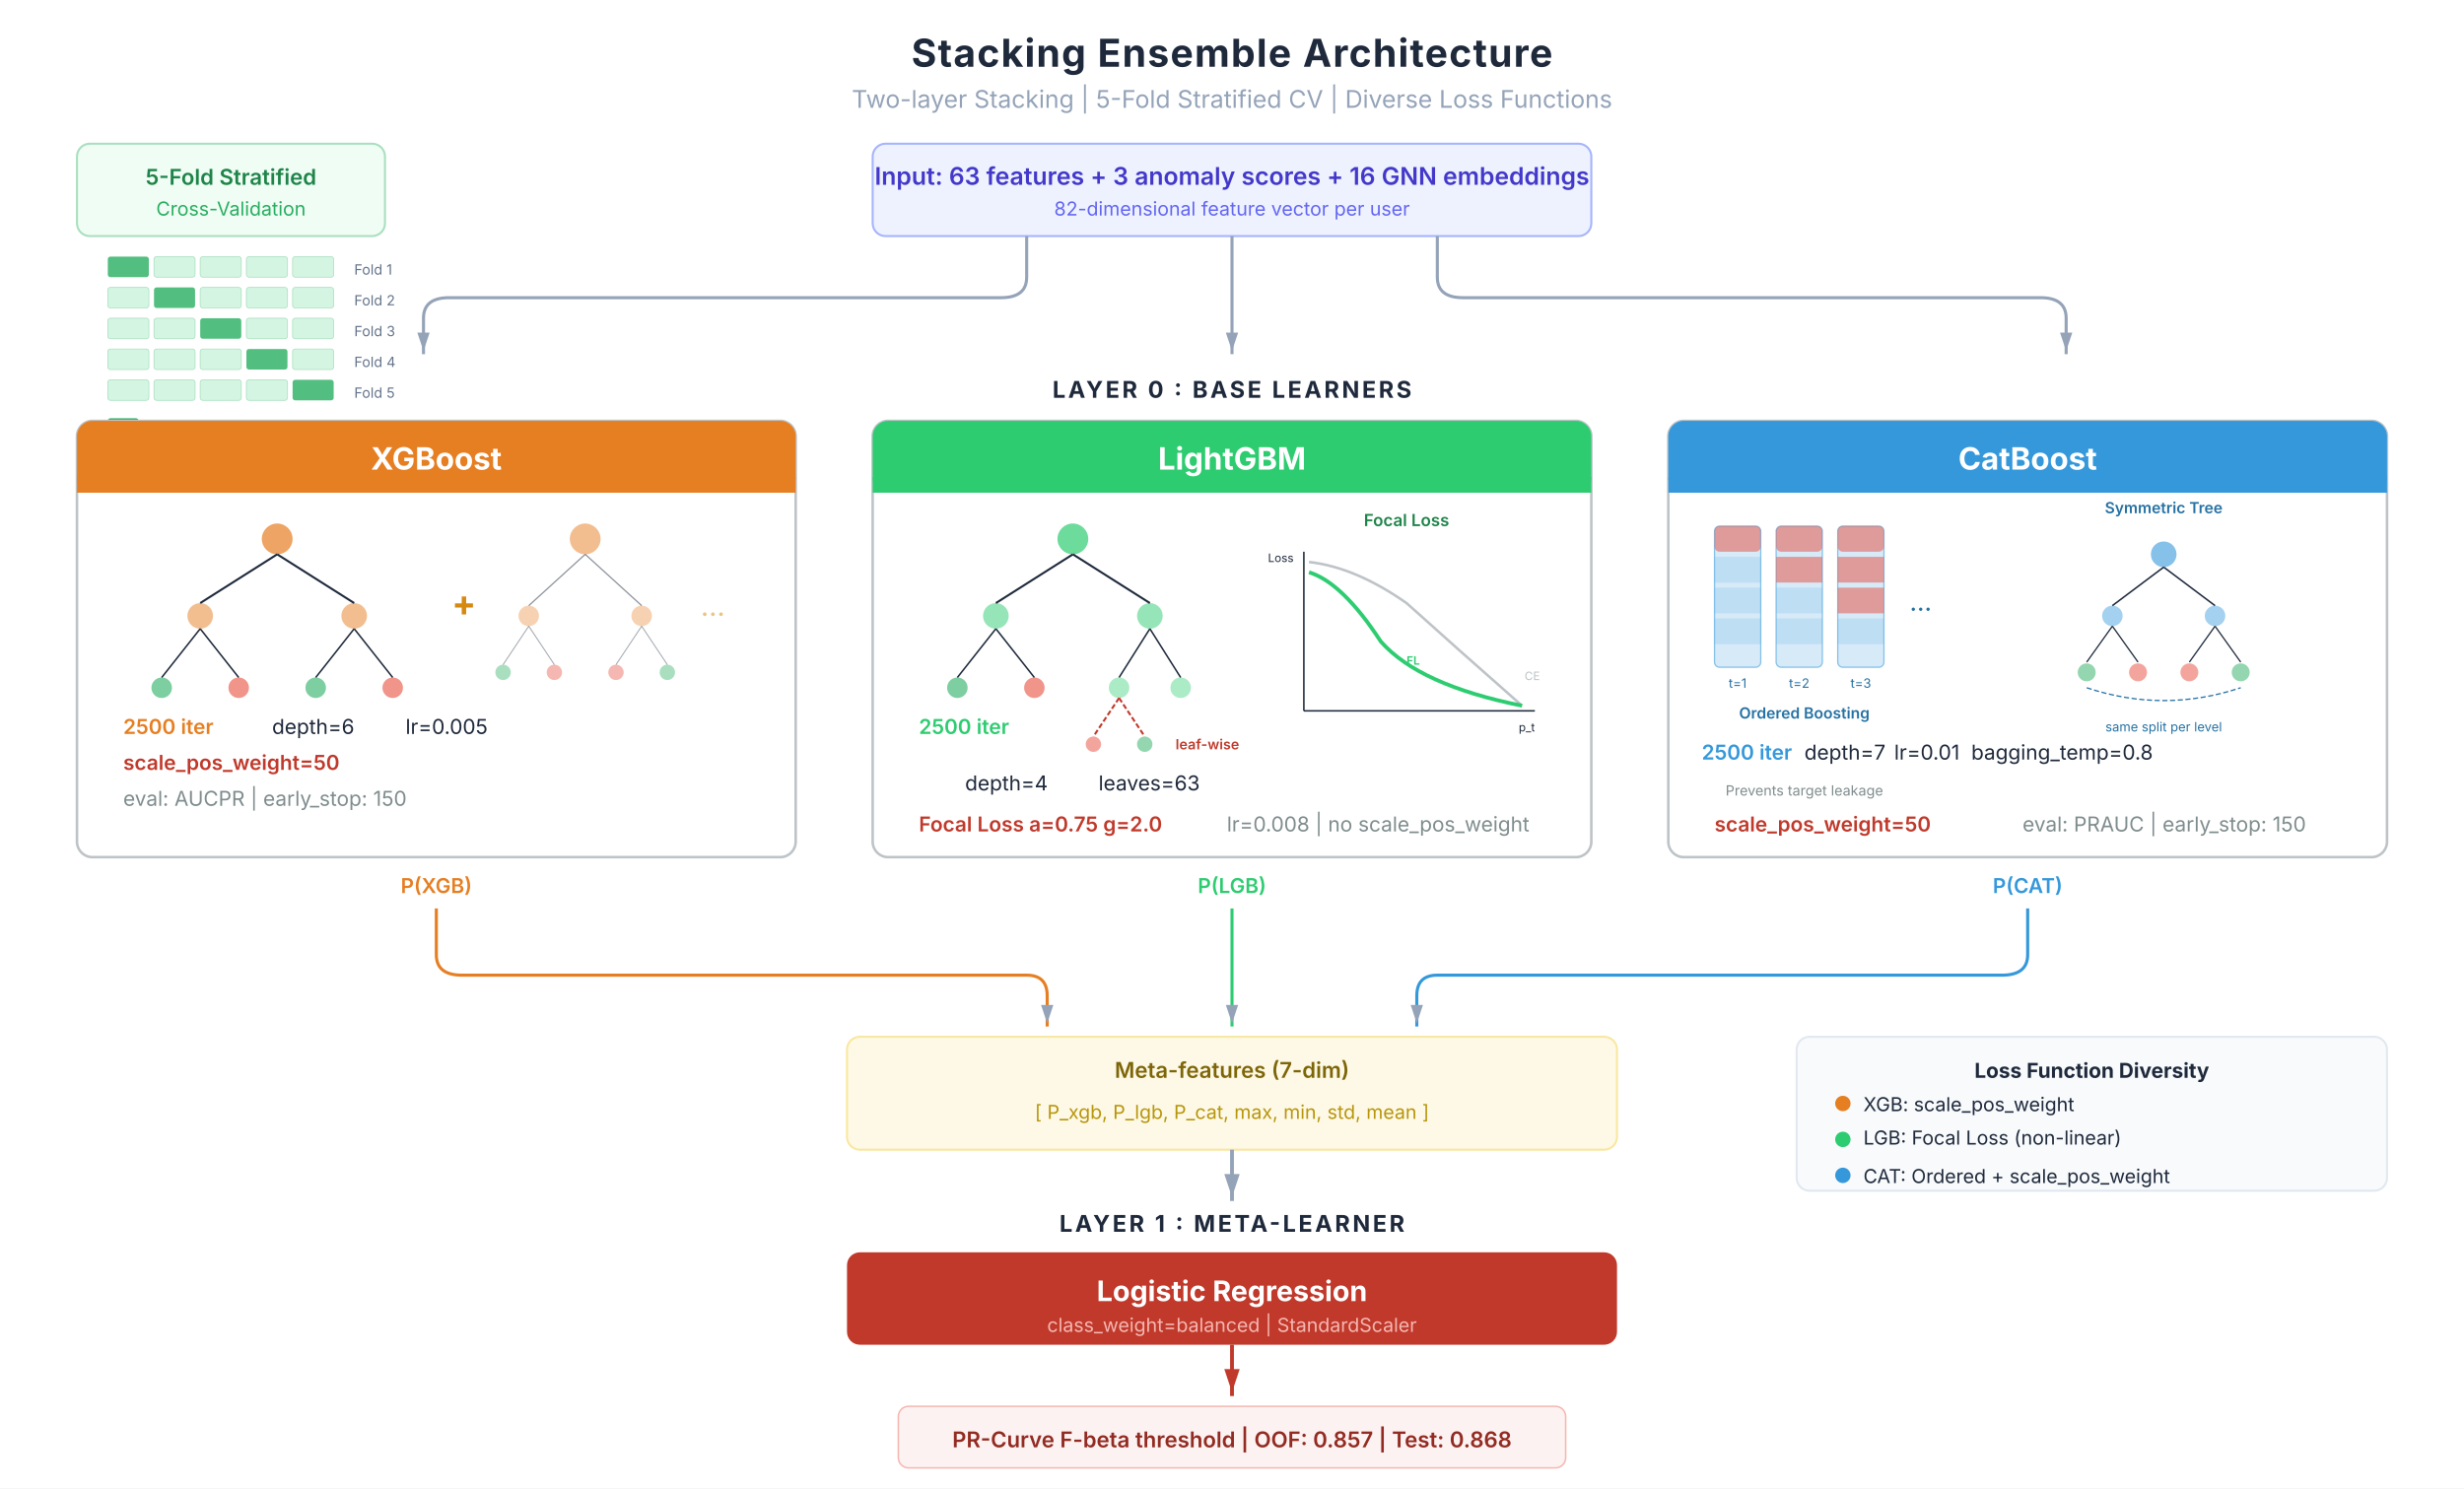
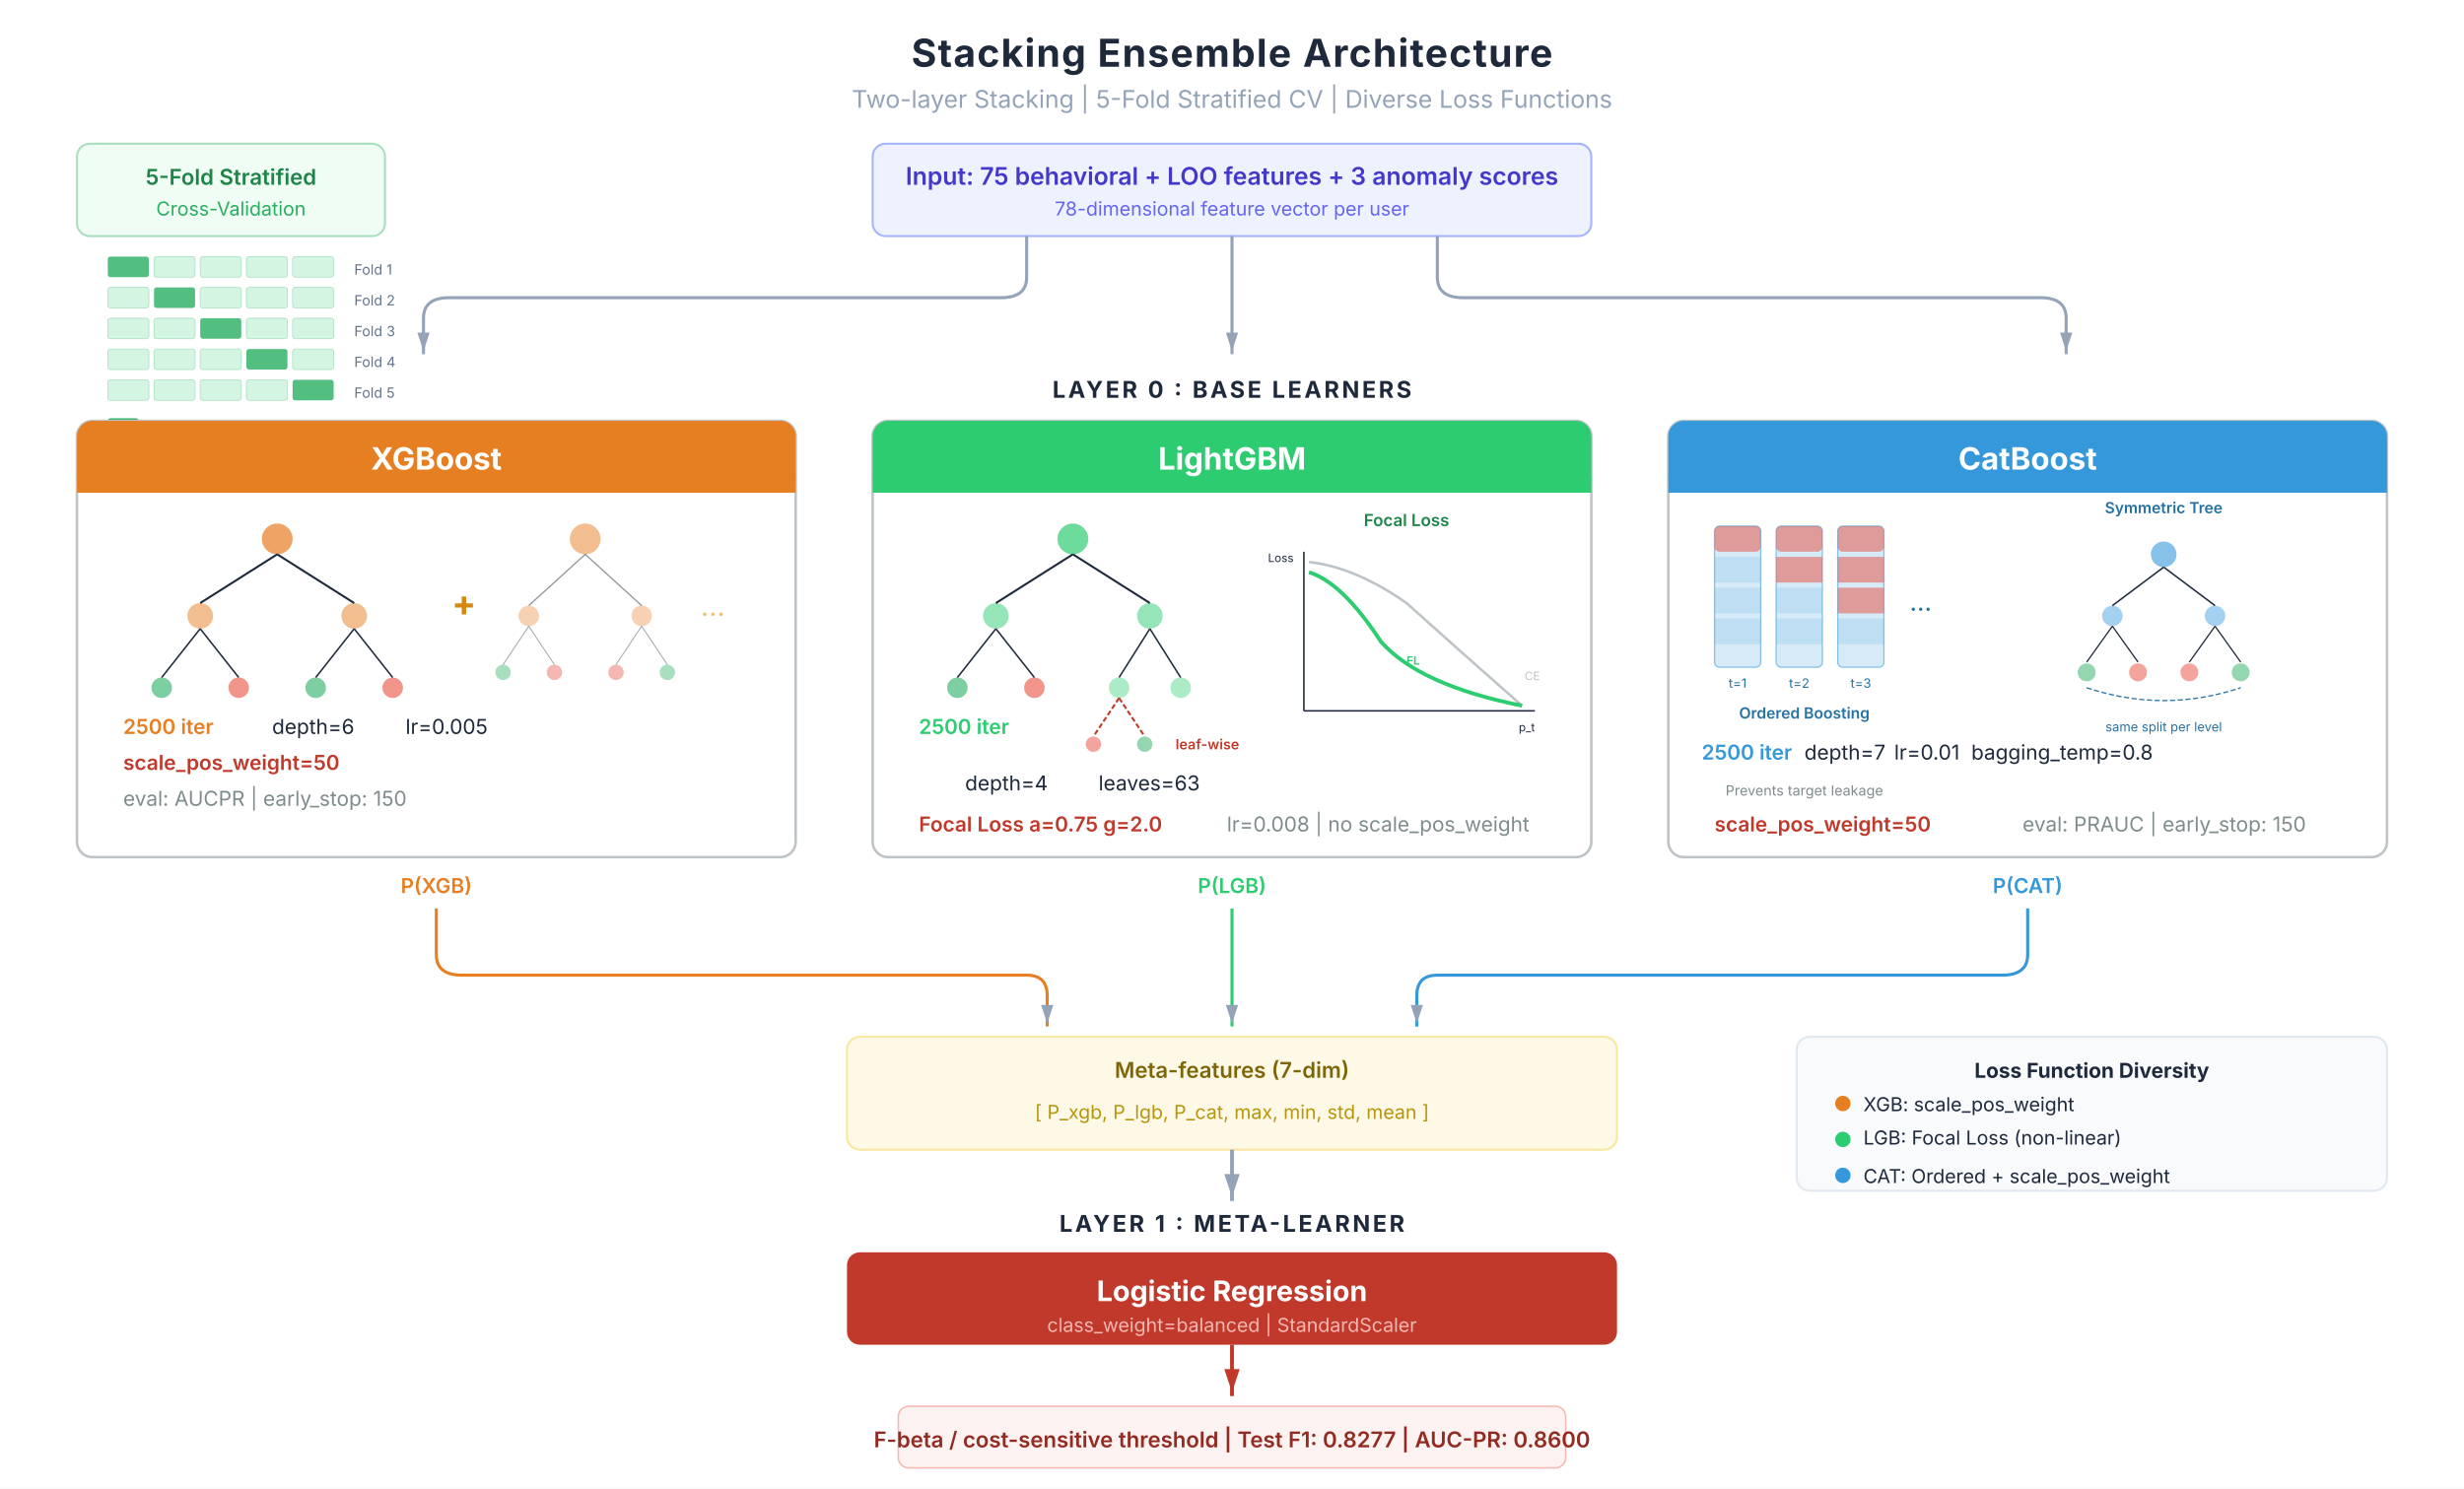
<svg xmlns="http://www.w3.org/2000/svg" viewBox="0 0 960 580" font-family="'Inter','SF Pro Display','Noto Sans TC','PingFang TC',system-ui,sans-serif">
  <defs>
    <marker id="af" markerWidth="7" markerHeight="5" refX="7" refY="2.5" orient="auto">
      <path d="M0,0.5 L6,2.5 L0,4.5" fill="#94a3b8" />
    </marker>
    <marker id="afR" markerWidth="7" markerHeight="5" refX="7" refY="2.5" orient="auto">
      <path d="M0,0.5 L6,2.5 L0,4.5" fill="#c0392b" />
    </marker>
  </defs>
  <rect width="960" height="580" fill="#fff" />
  <text x="480" y="26" text-anchor="middle" font-size="15" font-weight="700" fill="#1e293b" letter-spacing="0.5">Stacking Ensemble Architecture</text>
  <text x="480" y="42" text-anchor="middle" font-size="9.5" fill="#94a3b8">Two-layer Stacking  |  5-Fold Stratified CV  |  Diverse Loss Functions</text>
  <rect x="340" y="56" width="280" height="36" rx="5" fill="#eef2ff" stroke="#a5b4fc" stroke-width="0.8" />
-   <text x="480" y="72" text-anchor="middle" font-size="9.5" font-weight="600" fill="#4338ca">Input: 63 features + 3 anomaly scores + 16 GNN embeddings</text>
-   <text x="480" y="84" text-anchor="middle" font-size="7.5" fill="#6366f1">82-dimensional feature vector per user</text>
+   <text x="480" y="72" text-anchor="middle" font-size="9.5" font-weight="600" fill="#4338ca">Input: 75 behavioral + LOO features + 3 anomaly scores</text>
+   <text x="480" y="84" text-anchor="middle" font-size="7.5" fill="#6366f1">78-dimensional feature vector per user</text>
  <path d="M 400 92 L 400 108 Q 400 116 390 116 L 175 116 Q 165 116 165 124 L 165 138" fill="none" stroke="#94a3b8" stroke-width="1.2" marker-end="url(#af)" />
  <path d="M 480 92 L 480 138" fill="none" stroke="#94a3b8" stroke-width="1.2" marker-end="url(#af)" />
  <path d="M 560 92 L 560 108 Q 560 116 570 116 L 795 116 Q 805 116 805 124 L 805 138" fill="none" stroke="#94a3b8" stroke-width="1.2" marker-end="url(#af)" />
  <rect x="30" y="56" width="120" height="36" rx="5" fill="#f0fdf4" stroke="#a9dfbf" stroke-width="0.8" />
  <text x="90" y="72" text-anchor="middle" font-size="8.5" font-weight="600" fill="#1e8449">5-Fold Stratified</text>
  <text x="90" y="84" text-anchor="middle" font-size="7.5" fill="#27ae60">Cross-Validation</text>
  <g transform="translate(42, 100)">
    <rect x="0" y="0" width="16" height="8" rx="1" fill="#27ae60" opacity="0.8" />
    <rect x="18" y="0" width="16" height="8" rx="1" fill="#d5f5e3" stroke="#a9dfbf" stroke-width="0.3" />
    <rect x="36" y="0" width="16" height="8" rx="1" fill="#d5f5e3" stroke="#a9dfbf" stroke-width="0.3" />
    <rect x="54" y="0" width="16" height="8" rx="1" fill="#d5f5e3" stroke="#a9dfbf" stroke-width="0.3" />
    <rect x="72" y="0" width="16" height="8" rx="1" fill="#d5f5e3" stroke="#a9dfbf" stroke-width="0.3" />
    <text x="96" y="7" font-size="5.5" fill="#64748b">Fold 1</text>
    <rect x="0" y="12" width="16" height="8" rx="1" fill="#d5f5e3" stroke="#a9dfbf" stroke-width="0.3" />
    <rect x="18" y="12" width="16" height="8" rx="1" fill="#27ae60" opacity="0.8" />
    <rect x="36" y="12" width="16" height="8" rx="1" fill="#d5f5e3" stroke="#a9dfbf" stroke-width="0.3" />
    <rect x="54" y="12" width="16" height="8" rx="1" fill="#d5f5e3" stroke="#a9dfbf" stroke-width="0.3" />
    <rect x="72" y="12" width="16" height="8" rx="1" fill="#d5f5e3" stroke="#a9dfbf" stroke-width="0.3" />
    <text x="96" y="19" font-size="5.5" fill="#64748b">Fold 2</text>
    <rect x="0" y="24" width="16" height="8" rx="1" fill="#d5f5e3" stroke="#a9dfbf" stroke-width="0.3" />
    <rect x="18" y="24" width="16" height="8" rx="1" fill="#d5f5e3" stroke="#a9dfbf" stroke-width="0.3" />
    <rect x="36" y="24" width="16" height="8" rx="1" fill="#27ae60" opacity="0.8" />
    <rect x="54" y="24" width="16" height="8" rx="1" fill="#d5f5e3" stroke="#a9dfbf" stroke-width="0.3" />
    <rect x="72" y="24" width="16" height="8" rx="1" fill="#d5f5e3" stroke="#a9dfbf" stroke-width="0.3" />
    <text x="96" y="31" font-size="5.5" fill="#64748b">Fold 3</text>
    <rect x="0" y="36" width="16" height="8" rx="1" fill="#d5f5e3" stroke="#a9dfbf" stroke-width="0.3" />
    <rect x="18" y="36" width="16" height="8" rx="1" fill="#d5f5e3" stroke="#a9dfbf" stroke-width="0.3" />
    <rect x="36" y="36" width="16" height="8" rx="1" fill="#d5f5e3" stroke="#a9dfbf" stroke-width="0.3" />
    <rect x="54" y="36" width="16" height="8" rx="1" fill="#27ae60" opacity="0.8" />
    <rect x="72" y="36" width="16" height="8" rx="1" fill="#d5f5e3" stroke="#a9dfbf" stroke-width="0.3" />
    <text x="96" y="43" font-size="5.5" fill="#64748b">Fold 4</text>
    <rect x="0" y="48" width="16" height="8" rx="1" fill="#d5f5e3" stroke="#a9dfbf" stroke-width="0.3" />
    <rect x="18" y="48" width="16" height="8" rx="1" fill="#d5f5e3" stroke="#a9dfbf" stroke-width="0.3" />
    <rect x="36" y="48" width="16" height="8" rx="1" fill="#d5f5e3" stroke="#a9dfbf" stroke-width="0.3" />
    <rect x="54" y="48" width="16" height="8" rx="1" fill="#d5f5e3" stroke="#a9dfbf" stroke-width="0.3" />
    <rect x="72" y="48" width="16" height="8" rx="1" fill="#27ae60" opacity="0.8" />
    <text x="96" y="55" font-size="5.5" fill="#64748b">Fold 5</text>
    <rect x="0" y="63" width="12" height="6" rx="1" fill="#27ae60" />
    <text x="16" y="68" font-size="5" fill="#64748b">= validation fold</text>
  </g>
  <text x="480" y="155" text-anchor="middle" font-size="9" font-weight="700" fill="#1e293b" letter-spacing="1">LAYER 0 : BASE LEARNERS</text>
  <rect x="30" y="164" width="280" height="170" rx="6" fill="#fff" stroke="#bdc3c7" stroke-width="1" />
  <rect x="30" y="164" width="280" height="28" rx="6" fill="#e67e22" />
  <rect x="30" y="186" width="280" height="6" fill="#e67e22" />
  <text x="170" y="183" text-anchor="middle" font-size="12" font-weight="700" fill="#fff">XGBoost</text>
  <g transform="translate(48, 200)">
    <circle cx="60" cy="10" r="6" fill="#e67e22" opacity="0.7" />
    <circle cx="30" cy="40" r="5" fill="#e67e22" opacity="0.5" />
    <circle cx="90" cy="40" r="5" fill="#e67e22" opacity="0.5" />
    <circle cx="15" cy="68" r="4" fill="#27ae60" opacity="0.6" />
    <circle cx="45" cy="68" r="4" fill="#e74c3c" opacity="0.6" />
    <circle cx="75" cy="68" r="4" fill="#27ae60" opacity="0.6" />
    <circle cx="105" cy="68" r="4" fill="#e74c3c" opacity="0.6" />
    <line x1="60" y1="16" x2="30" y2="35" stroke="#1e293b" stroke-width="0.8" />
    <line x1="60" y1="16" x2="90" y2="35" stroke="#1e293b" stroke-width="0.8" />
    <line x1="30" y1="45" x2="15" y2="64" stroke="#1e293b" stroke-width="0.6" />
    <line x1="30" y1="45" x2="45" y2="64" stroke="#1e293b" stroke-width="0.6" />
    <line x1="90" y1="45" x2="75" y2="64" stroke="#1e293b" stroke-width="0.6" />
    <line x1="90" y1="45" x2="105" y2="64" stroke="#1e293b" stroke-width="0.6" />
    <text x="128" y="40" font-size="14" fill="#d68910" font-weight="700">+</text>
    <circle cx="180" cy="10" r="6" fill="#e67e22" opacity="0.5" />
    <circle cx="158" cy="40" r="4" fill="#e67e22" opacity="0.35" />
    <circle cx="202" cy="40" r="4" fill="#e67e22" opacity="0.35" />
    <circle cx="148" cy="62" r="3" fill="#27ae60" opacity="0.4" />
    <circle cx="168" cy="62" r="3" fill="#e74c3c" opacity="0.4" />
    <circle cx="192" cy="62" r="3" fill="#e74c3c" opacity="0.4" />
    <circle cx="212" cy="62" r="3" fill="#27ae60" opacity="0.4" />
    <line x1="180" y1="16" x2="158" y2="36" stroke="#1e293b" stroke-width="0.5" opacity="0.5" />
    <line x1="180" y1="16" x2="202" y2="36" stroke="#1e293b" stroke-width="0.5" opacity="0.5" />
    <line x1="158" y1="44" x2="148" y2="59" stroke="#1e293b" stroke-width="0.4" opacity="0.4" />
    <line x1="158" y1="44" x2="168" y2="59" stroke="#1e293b" stroke-width="0.4" opacity="0.4" />
    <line x1="202" y1="44" x2="192" y2="59" stroke="#1e293b" stroke-width="0.4" opacity="0.4" />
    <line x1="202" y1="44" x2="212" y2="59" stroke="#1e293b" stroke-width="0.4" opacity="0.4" />
    <text x="225" y="40" font-size="11" fill="#d68910" opacity="0.5">...</text>
  </g>
  <g transform="translate(48, 286)" font-size="8" fill="#1e293b">
    <text x="0" y="0" font-weight="600" fill="#e67e22">2500 iter</text>
    <text x="58" y="0">depth=6</text>
    <text x="110" y="0">lr=0.005</text>
    <text x="0" y="14" font-weight="600" fill="#c0392b">scale_pos_weight=50</text>
    <text x="0" y="28" fill="#7f8c8d">eval: AUCPR  |  early_stop: 150</text>
  </g>
  <rect x="340" y="164" width="280" height="170" rx="6" fill="#fff" stroke="#bdc3c7" stroke-width="1" />
  <rect x="340" y="164" width="280" height="28" rx="6" fill="#2ecc71" />
  <rect x="340" y="186" width="280" height="6" fill="#2ecc71" />
  <text x="480" y="183" text-anchor="middle" font-size="12" font-weight="700" fill="#fff">LightGBM</text>
  <g transform="translate(358, 200)">
    <circle cx="60" cy="10" r="6" fill="#2ecc71" opacity="0.7" />
    <circle cx="30" cy="40" r="5" fill="#2ecc71" opacity="0.5" />
    <circle cx="90" cy="40" r="5" fill="#2ecc71" opacity="0.5" />
    <circle cx="15" cy="68" r="4" fill="#27ae60" opacity="0.6" />
    <circle cx="45" cy="68" r="4" fill="#e74c3c" opacity="0.6" />
    <circle cx="78" cy="68" r="4" fill="#2ecc71" opacity="0.4" />
    <circle cx="102" cy="68" r="4" fill="#2ecc71" opacity="0.4" />
    <circle cx="68" cy="90" r="3" fill="#e74c3c" opacity="0.5" />
    <circle cx="88" cy="90" r="3" fill="#27ae60" opacity="0.5" />
    <line x1="60" y1="16" x2="30" y2="35" stroke="#1e293b" stroke-width="0.8" />
    <line x1="60" y1="16" x2="90" y2="35" stroke="#1e293b" stroke-width="0.8" />
    <line x1="30" y1="45" x2="15" y2="64" stroke="#1e293b" stroke-width="0.6" />
    <line x1="30" y1="45" x2="45" y2="64" stroke="#1e293b" stroke-width="0.6" />
    <line x1="90" y1="45" x2="78" y2="64" stroke="#1e293b" stroke-width="0.6" />
    <line x1="90" y1="45" x2="102" y2="64" stroke="#1e293b" stroke-width="0.6" />
    <line x1="78" y1="72" x2="68" y2="87" stroke="#c0392b" stroke-width="0.8" stroke-dasharray="2,1" />
    <line x1="78" y1="72" x2="88" y2="87" stroke="#c0392b" stroke-width="0.8" stroke-dasharray="2,1" />
    <text x="100" y="92" font-size="5.5" fill="#c0392b" font-weight="600">leaf-wise</text>
    <g transform="translate(140, 5)">
      <text x="50" y="0" text-anchor="middle" font-size="6.5" fill="#1e8449" font-weight="600">Focal Loss</text>
      <line x1="10" y1="10" x2="10" y2="72" stroke="#1e293b" stroke-width="0.6" />
      <line x1="10" y1="72" x2="100" y2="72" stroke="#1e293b" stroke-width="0.6" />
      <text x="6" y="14" text-anchor="end" font-size="4.5" fill="#1e293b">Loss</text>
      <text x="100" y="80" text-anchor="end" font-size="4.5" fill="#1e293b">p_t</text>
      <path d="M 12,14 Q 30,16 50,30 Q 70,48 95,70" fill="none" stroke="#bdc3c7" stroke-width="1" />
      <text x="96" y="60" font-size="4.5" fill="#bdc3c7">CE</text>
      <path d="M 12,18 Q 25,22 40,45 Q 55,62 95,70" fill="none" stroke="#2ecc71" stroke-width="1.5" />
      <text x="50" y="54" font-size="4.5" fill="#2ecc71" font-weight="600">FL</text>
    </g>
  </g>
  <g transform="translate(358, 286)" font-size="8" fill="#1e293b">
    <text x="0" y="0" font-weight="600" fill="#2ecc71">2500 iter</text>
    <text x="18" y="22">depth=4</text>
    <text x="70" y="22">leaves=63</text>
    <text x="0" y="38" font-weight="600" fill="#c0392b">Focal Loss  a=0.75  g=2.0</text>
    <text x="120" y="38" fill="#7f8c8d">lr=0.008  |  no scale_pos_weight</text>
  </g>
  <rect x="650" y="164" width="280" height="170" rx="6" fill="#fff" stroke="#bdc3c7" stroke-width="1" />
  <rect x="650" y="164" width="280" height="28" rx="6" fill="#3498db" />
  <rect x="650" y="186" width="280" height="6" fill="#3498db" />
  <text x="790" y="183" text-anchor="middle" font-size="12" font-weight="700" fill="#fff">CatBoost</text>
  <g transform="translate(668, 200)">
    <g>
      <rect x="0" y="5" width="18" height="55" rx="2" fill="#d6eaf8" stroke="#85c1e9" stroke-width="0.5" />
      <rect x="0" y="5" width="18" height="10" rx="2" fill="#e74c3c" opacity="0.5" />
      <rect x="0" y="17" width="18" height="10" fill="#3498db" opacity="0.15" />
      <rect x="0" y="29" width="18" height="10" fill="#3498db" opacity="0.15" />
      <rect x="0" y="41" width="18" height="10" fill="#3498db" opacity="0.15" />
      <text x="9" y="68" text-anchor="middle" font-size="5" fill="#2471a3">t=1</text>
    </g>
    <g>
      <rect x="24" y="5" width="18" height="55" rx="2" fill="#d6eaf8" stroke="#85c1e9" stroke-width="0.5" />
      <rect x="24" y="5" width="18" height="10" rx="2" fill="#e74c3c" opacity="0.5" />
      <rect x="24" y="17" width="18" height="10" fill="#e74c3c" opacity="0.5" />
      <rect x="24" y="29" width="18" height="10" fill="#3498db" opacity="0.15" />
      <rect x="24" y="41" width="18" height="10" fill="#3498db" opacity="0.15" />
      <text x="33" y="68" text-anchor="middle" font-size="5" fill="#2471a3">t=2</text>
    </g>
    <g>
      <rect x="48" y="5" width="18" height="55" rx="2" fill="#d6eaf8" stroke="#85c1e9" stroke-width="0.5" />
      <rect x="48" y="5" width="18" height="10" rx="2" fill="#e74c3c" opacity="0.5" />
      <rect x="48" y="17" width="18" height="10" fill="#e74c3c" opacity="0.5" />
      <rect x="48" y="29" width="18" height="10" fill="#e74c3c" opacity="0.5" />
      <rect x="48" y="41" width="18" height="10" fill="#3498db" opacity="0.15" />
      <text x="57" y="68" text-anchor="middle" font-size="5" fill="#2471a3">t=3</text>
    </g>
    <text x="76" y="38" font-size="10" fill="#2471a3">...</text>
    <text x="35" y="80" text-anchor="middle" font-size="6" fill="#2471a3" font-weight="600">Ordered Boosting</text>
    <text x="35" y="110" text-anchor="middle" font-size="5.5" fill="#7f8c8d">Prevents target leakage</text>
    <g transform="translate(120, 0)">
      <text x="55" y="0" text-anchor="middle" font-size="6" fill="#2471a3" font-weight="600">Symmetric Tree</text>
      <circle cx="55" cy="16" r="5" fill="#3498db" opacity="0.6" />
      <circle cx="35" cy="40" r="4" fill="#3498db" opacity="0.45" />
      <circle cx="75" cy="40" r="4" fill="#3498db" opacity="0.45" />
      <circle cx="25" cy="62" r="3.5" fill="#27ae60" opacity="0.5" />
      <circle cx="45" cy="62" r="3.5" fill="#e74c3c" opacity="0.5" />
      <circle cx="65" cy="62" r="3.5" fill="#e74c3c" opacity="0.5" />
      <circle cx="85" cy="62" r="3.5" fill="#27ae60" opacity="0.5" />
      <line x1="55" y1="21" x2="35" y2="36" stroke="#1e293b" stroke-width="0.6" />
      <line x1="55" y1="21" x2="75" y2="36" stroke="#1e293b" stroke-width="0.6" />
      <line x1="35" y1="44" x2="25" y2="58" stroke="#1e293b" stroke-width="0.5" />
      <line x1="35" y1="44" x2="45" y2="58" stroke="#1e293b" stroke-width="0.5" />
      <line x1="75" y1="44" x2="65" y2="58" stroke="#1e293b" stroke-width="0.5" />
      <line x1="75" y1="44" x2="85" y2="58" stroke="#1e293b" stroke-width="0.5" />
      <path d="M 25,68 Q 55,78 85,68" fill="none" stroke="#2471a3" stroke-width="0.5" stroke-dasharray="2,1" />
      <text x="55" y="85" text-anchor="middle" font-size="5" fill="#2471a3">same split per level</text>
    </g>
  </g>
  <g transform="translate(668, 286)" font-size="8" fill="#1e293b">
    <text x="-5" y="10" font-weight="600" fill="#3498db">2500 iter</text>
    <text x="35" y="10">depth=7</text>
    <text x="70" y="10">lr=0.01</text>
    <text x="0" y="38" font-weight="600" fill="#c0392b">scale_pos_weight=50</text>
    <text x="100" y="10">bagging_temp=0.8</text>
    <text x="120" y="38" fill="#7f8c8d">eval: PRAUC  |  early_stop: 150</text>
  </g>
  <text x="170" y="348" text-anchor="middle" font-size="8" fill="#e67e22" font-weight="600">P(XGB)</text>
  <text x="480" y="348" text-anchor="middle" font-size="8" fill="#2ecc71" font-weight="600">P(LGB)</text>
  <text x="790" y="348" text-anchor="middle" font-size="8" fill="#3498db" font-weight="600">P(CAT)</text>
  <path d="M 170 354 L 170 372 Q 170 380 180 380 L 400 380 Q 408 380 408 388 L 408 400" fill="none" stroke="#e67e22" stroke-width="1.2" marker-end="url(#af)" />
  <path d="M 480 354 L 480 400" fill="none" stroke="#2ecc71" stroke-width="1.2" marker-end="url(#af)" />
  <path d="M 790 354 L 790 372 Q 790 380 780 380 L 560 380 Q 552 380 552 388 L 552 400" fill="none" stroke="#3498db" stroke-width="1.2" marker-end="url(#af)" />
  <rect x="330" y="404" width="300" height="44" rx="5" fill="#fef9e7" stroke="#f9e79f" stroke-width="0.8" />
  <text x="480" y="420" text-anchor="middle" font-size="8.5" font-weight="600" fill="#7d6608">Meta-features (7-dim)</text>
  <text x="480" y="436" text-anchor="middle" font-size="7.5" fill="#b7950b">[ P_xgb, P_lgb, P_cat, max, min, std, mean ]</text>
  <path d="M 480 448 L 480 468" fill="none" stroke="#94a3b8" stroke-width="1.5" marker-end="url(#af)" />
  <text x="480" y="480" text-anchor="middle" font-size="9" font-weight="700" fill="#1e293b" letter-spacing="1">LAYER 1 : META-LEARNER</text>
  <rect x="330" y="488" width="300" height="36" rx="5" fill="#c0392b" />
  <text x="480" y="507" text-anchor="middle" font-size="11" font-weight="700" fill="#fff">Logistic Regression</text>
  <text x="480" y="519" text-anchor="middle" font-size="7.5" fill="#f5b7b1">class_weight=balanced  |  StandardScaler</text>
  <path d="M 480 524 L 480 544" fill="none" stroke="#c0392b" stroke-width="1.5" marker-end="url(#afR)" />
  <rect x="350" y="548" width="260" height="24" rx="4" fill="#fdf2f2" stroke="#f5b7b1" stroke-width="0.6" />
-   <text x="480" y="564" text-anchor="middle" font-size="8.5" fill="#922b21" font-weight="600">PR-Curve F-beta threshold  |  OOF: 0.857  |  Test: 0.868</text>
+   <text x="480" y="564" text-anchor="middle" font-size="8.5" fill="#922b21" font-weight="600">F-beta / cost-sensitive threshold  |  Test F1: 0.8277  |  AUC-PR: 0.8600</text>
  <rect x="700" y="404" width="230" height="60" rx="5" fill="#f8fafc" stroke="#e2e8f0" stroke-width="0.8" />
  <text x="815" y="420" text-anchor="middle" font-size="8" font-weight="700" fill="#1e293b">Loss Function Diversity</text>
  <g transform="translate(714, 428)" font-size="7.5">
    <circle cx="4" cy="2" r="3" fill="#e67e22" />
    <text x="12" y="5" fill="#1e293b">XGB: scale_pos_weight</text>
    <circle cx="4" cy="16" r="3" fill="#2ecc71" />
    <text x="12" y="18" fill="#1e293b">LGB: Focal Loss (non-linear)</text>
    <circle cx="4" cy="30" r="3" fill="#3498db" />
    <text x="12" y="33" fill="#1e293b">CAT: Ordered + scale_pos_weight</text>
  </g>
</svg>
